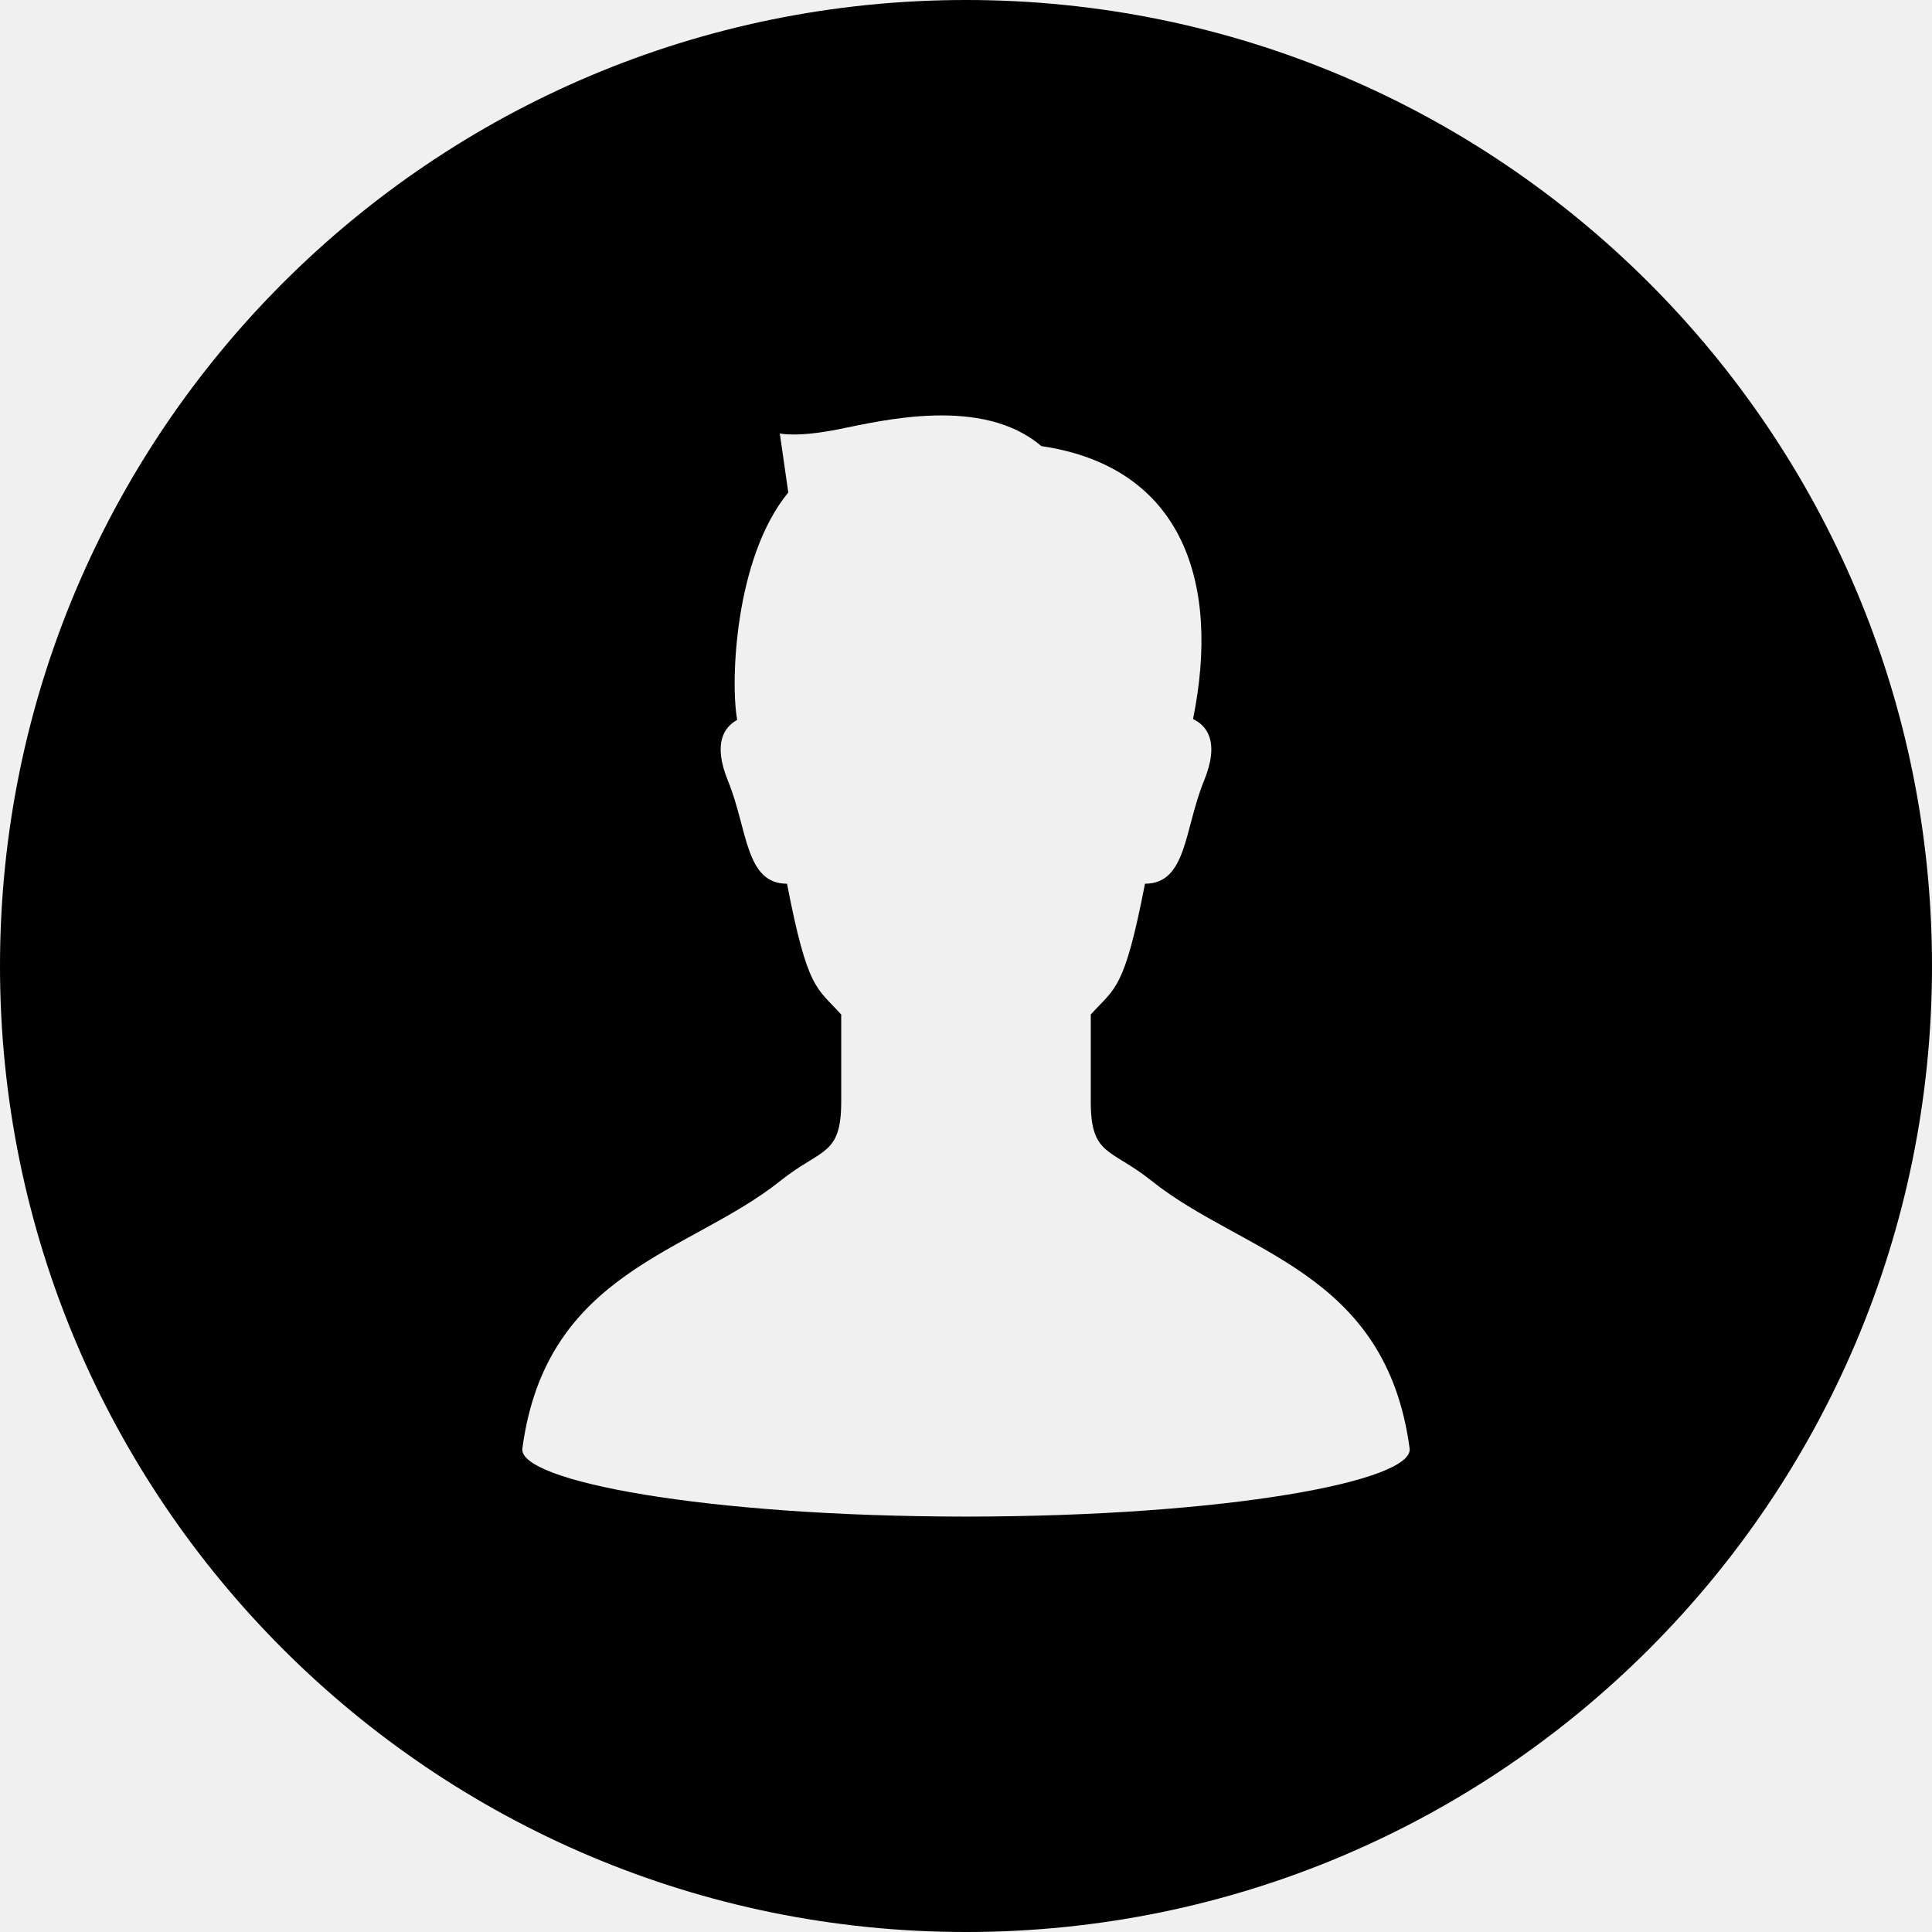
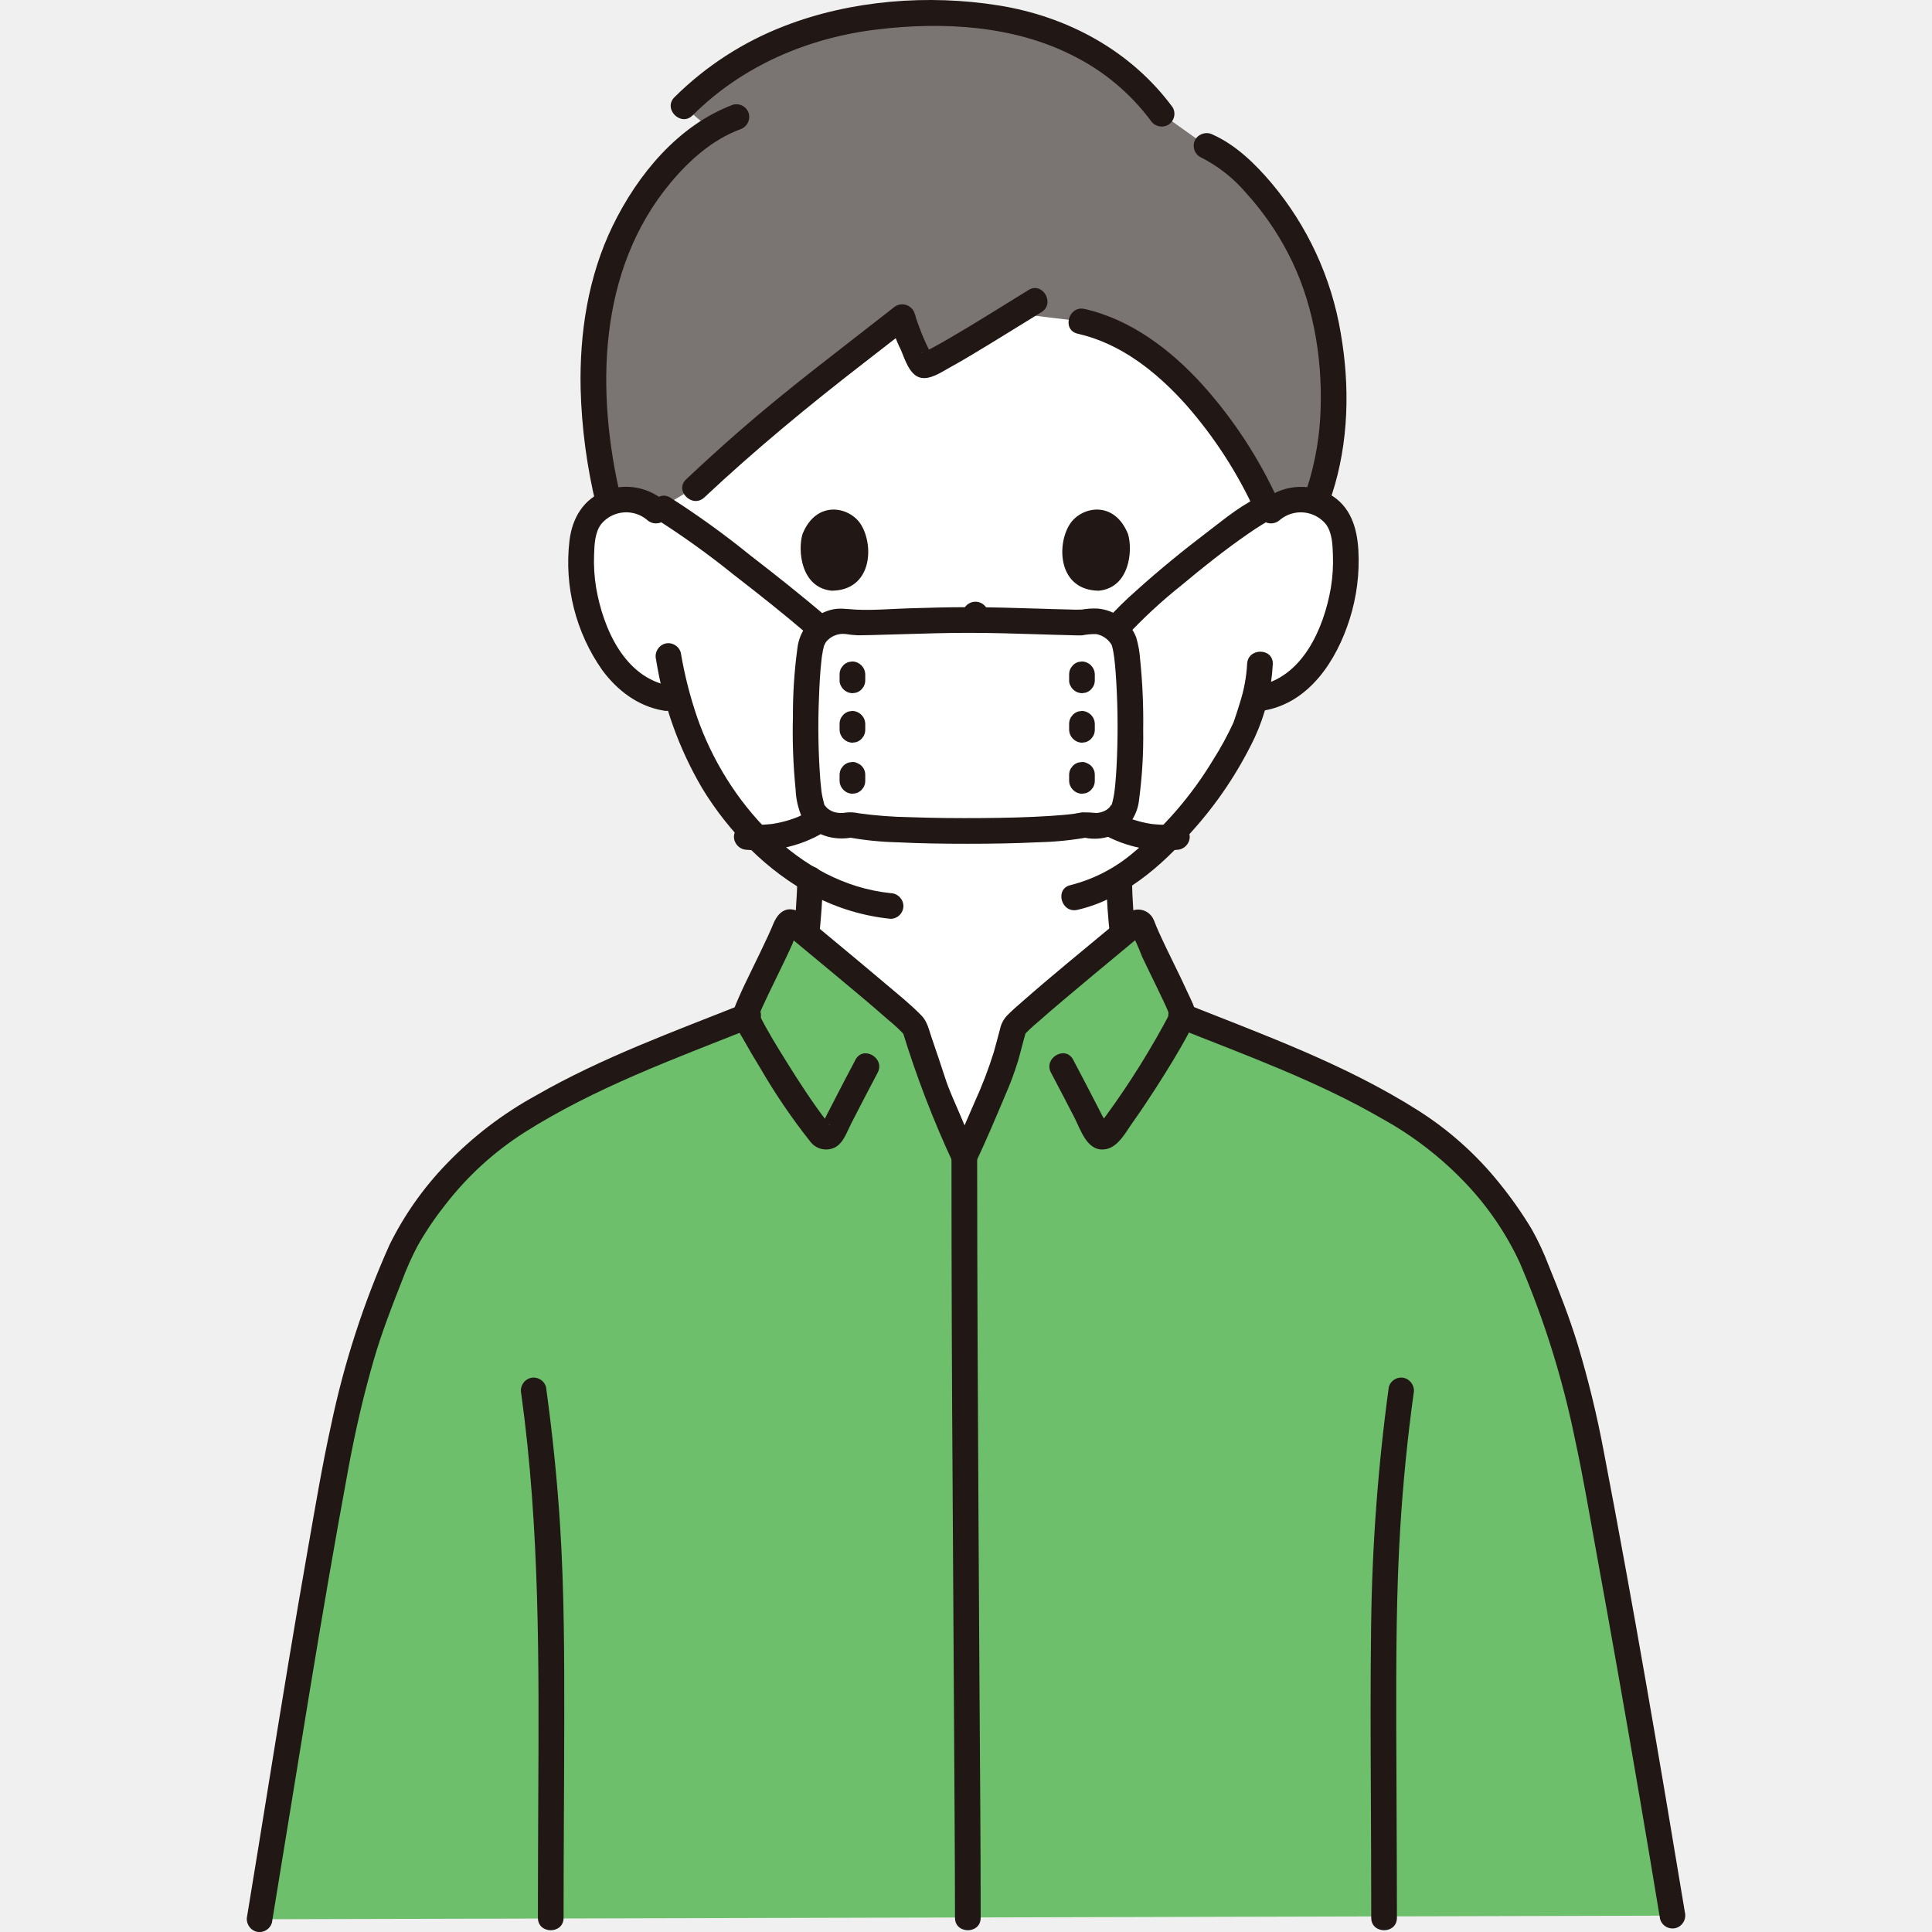
- <svg xmlns="http://www.w3.org/2000/svg" height="800px" width="800px" version="1.1" id="_x32_" viewBox="0 0 512 512" xml:space="preserve">
-   <style type="text/css">
- 	.st0{fill: black;}
- </style>
-   <g>
-     <path class="st0" d="M256,0C114.613,0,0,114.616,0,255.996C0,397.382,114.613,512,256,512c141.386,0,256-114.617,256-256.004   C512,114.616,397.387,0,256,0z M255.996,401.912c-69.247-0.03-118.719-9.438-117.564-18.058   c6.291-47.108,44.279-51.638,68.402-70.94c10.832-8.666,16.097-6.5,16.097-20.945c0-5.053,0-14.446,0-23.111   c-6.503-7.219-8.867-6.317-14.366-34.663c-11.112,0-10.396-14.446-15.638-27.255c-4.09-9.984-0.988-14.294,2.443-16.165   c-1.852-9.87-0.682-43.01,13.532-60.259l-2.242-15.649c0,0,4.47,1.121,15.646-1.122c11.181-2.227,38.004-8.93,53.654,4.477   c37.557,5.522,47.53,36.368,40.204,72.326c3.598,1.727,7.178,5.962,2.901,16.392c-5.238,12.809-4.522,27.255-15.634,27.255   c-5.496,28.346-7.863,27.444-14.366,34.663c0,8.666,0,18.058,0,23.111c0,14.445,5.261,12.279,16.093,20.945   c24.126,19.301,62.111,23.831,68.406,70.94C374.715,392.474,325.246,401.882,255.996,401.912z" />
-   </g>
+ <svg xmlns="http://www.w3.org/2000/svg" width="800px" height="800px" viewBox="-46.18 0 361.294 361.294">
+   <defs>
+     <style>.a{fill:#ffffff;}.b{fill:#7a7473;}.c{fill:#211715;}.d{fill:#6dbf6b;}</style>
+   </defs>
+   <path class="a" d="M76.523,92.091c.579-10.924,9.43-43.634,58.4-43.634C193.463,48.457,191.5,95.5,191.5,95.5a8.57,8.57,0,0,1,6.857-2.007,8.094,8.094,0,0,1,5.818,3.868,11.437,11.437,0,0,1,1.2,4.6,34.285,34.285,0,0,1-3.5,18.173,21.794,21.794,0,0,1-5.634,7.395,14.447,14.447,0,0,1-6.718,3.028l-1.151.178c-.551,2.063-1.17,3.8-1.474,4.724-1.818,4.934-11.4,21.148-23.8,28.8a109.269,109.269,0,0,0,.76,11.221,151.148,151.148,0,0,0,7.506,13.422c3.762,5.852-4,32.9-38.222,32.9S87.085,195.6,95.369,188.754c7.7-6.371,9.253-13.65,9.253-13.72.381-3.555.631-7.461.717-10.619a52.743,52.743,0,0,1-13.567-11.829A58.3,58.3,0,0,1,80.661,130.9l-2.19-.334a14.443,14.443,0,0,1-6.718-3.028,21.8,21.8,0,0,1-5.635-7.395,34.285,34.285,0,0,1-3.495-18.173,11.435,11.435,0,0,1,1.2-4.6,8.1,8.1,0,0,1,5.818-3.868A8.569,8.569,0,0,1,76.5,95.5,31.678,31.678,0,0,1,76.523,92.091Z" />
+   <path class="b" d="M118.329,3.05c-12.813,1.462-26,6.073-36.684,16.828l5.115,4.366c-8.719,5.387-15.565,15.824-18.711,25.062-3.7,10.869-4.807,26.337-.412,44.611l.032.134a8.022,8.022,0,0,1,1.969-.557A8.569,8.569,0,0,1,76.5,95.5l7.349-4.377.6-.36c15.538-14.54,24.2-20.56,38.127-31.5.085.97,3.19,8.732,3.916,9.027.895.364,9.872-5.185,17.177-9.7L156,60.091c5.664,1.239,10.979,4.316,15.766,8.435,8.484,7.3,15.307,17.872,19.467,27.276a8.391,8.391,0,0,1,7.127-2.308,8.063,8.063,0,0,1,1.494.372c4.261-10.946,4.885-26.8-.5-41.845-3.783-10.577-12.8-21.638-19.914-24.749l-8.4-5.983C162.808,10,149.075,3.081,131.5,2.544A91.771,91.771,0,0,0,118.329,3.05Z" />
+   <path class="c" d="M193.2,97.2a6.085,6.085,0,0,1,8.536.787c1.206,1.585,1.283,3.851,1.346,5.754a30.719,30.719,0,0,1-.393,6.223c-1.309,7.59-5.34,16.84-13.8,18.285a2.419,2.419,0,0,0-1.677,2.952,2.456,2.456,0,0,0,2.953,1.676c8.53-1.456,13.618-9.419,16.045-17.089a36.059,36.059,0,0,0,1.63-12.935c-.253-4.208-1.463-8.182-5.326-10.4A11.067,11.067,0,0,0,189.805,93.8a2.421,2.421,0,0,0,0,3.394,2.45,2.45,0,0,0,3.394,0Z" />
+   <path class="c" d="M187.038,124.181a28.71,28.71,0,0,1-1.344,7.223c-.272.918-.571,1.826-.876,2.733-.089.266-.174.534-.271.8-.028.077-.062.152-.089.229-.19.541.08-.17.007-.009a58.99,58.99,0,0,1-3.79,6.948A68.408,68.408,0,0,1,165.334,159.8a29.138,29.138,0,0,1-11.321,5.721c-3.01.69-1.736,5.319,1.276,4.628,8.541-1.959,15.688-8.12,21.32-14.56a73.323,73.323,0,0,0,11.849-17.669,37.246,37.246,0,0,0,3.38-13.736c.1-3.09-4.7-3.086-4.8,0Z" />
+   <path class="c" d="M78.192,93.8a11.02,11.02,0,0,0-11.149-2.078c-4.128,1.632-6.2,5.09-6.727,9.378a35.007,35.007,0,0,0,6.131,24.222c2.8,3.785,6.656,6.741,11.386,7.549a2.47,2.47,0,0,0,2.952-1.676,2.419,2.419,0,0,0-1.676-2.952c-8.459-1.445-12.49-10.7-13.8-18.285a30.719,30.719,0,0,1-.393-6.223c.062-1.9.141-4.171,1.346-5.754A6.084,6.084,0,0,1,74.8,97.2a2.463,2.463,0,0,0,3.394,0,2.421,2.421,0,0,0,0-3.394Z" />
+   <path class="c" d="M76.5,123.31a68.871,68.871,0,0,0,8.633,24.1c4.968,8.172,12.183,15.556,20.695,20.03a39.843,39.843,0,0,0,14.535,4.383,2.417,2.417,0,0,0,2.4-2.4,2.454,2.454,0,0,0-2.4-2.4c-17.283-1.785-30.737-17.269-36.157-32.843a76.746,76.746,0,0,1-3.078-12.141,2.42,2.42,0,0,0-2.952-1.676A2.454,2.454,0,0,0,76.5,123.31Z" />
+   <path class="c" d="M178.232,29.345a27.263,27.263,0,0,1,8.663,6.8,53.11,53.11,0,0,1,7.781,11.184c4.6,8.786,6.423,19.164,6.113,29.02a53.132,53.132,0,0,1-2.495,14.767c-.956,2.945,3.677,4.207,4.629,1.276,3.137-9.668,3.354-20.192,1.612-30.149a58.555,58.555,0,0,0-12.953-28.02c-3.007-3.555-6.625-7.095-10.927-9.027a2.474,2.474,0,0,0-3.284.861,2.42,2.42,0,0,0,.861,3.284Z" />
+   <path class="c" d="M90.9,19.578c-10.253,3.84-17.862,13.09-22.529,22.712C63.8,51.724,62.182,62.279,62.4,72.7a103.817,103.817,0,0,0,2.924,21.855c.715,3,5.344,1.732,4.628-1.276-4.738-19.9-4.421-42.718,9.306-59.149,3.484-4.171,7.767-7.992,12.923-9.923a2.467,2.467,0,0,0,1.676-2.953A2.419,2.419,0,0,0,90.9,19.578Z" />
+   <path class="c" d="M173.12,20.078C165.326,9.49,153.477,3.089,140.6,1.021c-13.153-2.112-27.6-1-40.059,3.833A59.372,59.372,0,0,0,79.948,18.181c-2.189,2.186,1.205,5.581,3.394,3.394,9.292-9.282,21.59-14.523,34.547-16.073,12.26-1.467,25.443-.768,36.617,4.923A40.961,40.961,0,0,1,168.975,22.5a2.472,2.472,0,0,0,3.284.861,2.417,2.417,0,0,0,.861-3.283Z" />
+   <path class="c" d="M146.158,54.237c-4.918,3.018-9.793,6.109-14.78,9.012-.975.568-1.956,1.129-2.95,1.663-.406.218-.814.433-1.228.637-.16.078-.321.152-.481.23-.44.215-.072.031-.035.019a1.128,1.128,0,0,0-.325.116c-.15.187-.412-.166.029.026a8.893,8.893,0,0,1,1.676.557c.086.064.282.49.08.076-.4-.812-.838-1.6-1.207-2.426-.447-1-.8-1.871-1.243-3.043-.187-.494-.37-.99-.535-1.492-.1-.3-.321-1.408-.184-.348a2.44,2.44,0,0,0-4.1-1.7c-9.743,7.65-19.669,15.057-29,23.221q-4.949,4.331-9.734,8.843c-2.258,2.118,1.141,5.507,3.394,3.394,9.547-8.955,19.592-17.236,29.943-25.236q4.4-3.4,8.788-6.828l-4.1-1.7a24.623,24.623,0,0,0,2.149,6.224c.706,1.663,1.574,4.6,3.569,5.129,1.825.487,3.977-1.019,5.49-1.85,2.613-1.435,5.163-2.989,7.707-4.541,3.172-1.935,6.324-3.9,9.49-5.844,2.629-1.613.22-5.767-2.422-4.145Z" />
+   <path class="c" d="M155.361,62.406c8.083,1.831,14.767,7.175,20.2,13.227a81.578,81.578,0,0,1,13.173,20.44,2.419,2.419,0,0,0,3.284.861,2.455,2.455,0,0,0,.861-3.283,85.328,85.328,0,0,0-14.207-21.725c-5.9-6.491-13.337-12.178-22.037-14.149-3.008-.681-4.292,3.945-1.276,4.629Z" />
+   <path class="c" d="M106.992,175.334c.364-3.633.644-7.27.75-10.92a2.42,2.42,0,0,0-2.4-2.4,2.448,2.448,0,0,0-2.4,2.4c-.106,3.65-.386,7.287-.75,10.92a2.408,2.408,0,0,0,2.4,2.4,2.466,2.466,0,0,0,2.4-2.4Z" />
+   <path class="c" d="M160.7,164.511a109.306,109.306,0,0,0,.761,10.969,2.46,2.46,0,0,0,2.4,2.4c1.173-.052,2.558-1.064,2.4-2.4a109.306,109.306,0,0,1-.761-10.969,2.4,2.4,0,0,0-4.8,0Z" />
+   <path class="c" d="M124.1,141.357a22.474,22.474,0,0,0,10.829,2.5c3.833-.024,7.756-.758,10.833-3.155a2.413,2.413,0,0,0,0-3.394,2.462,2.462,0,0,0-3.394,0c.7-.544.053-.056-.126.059-.222.142-.451.274-.684.4-.143.075-.92.416-.365.193-.311.125-.625.241-.944.343a16.955,16.955,0,0,1-5.676.758,17.726,17.726,0,0,1-5.418-.729c-.345-.1-.683-.227-1.023-.344-.112-.039-.22-.088-.331-.129.6.22.093.041-.024-.013q-.635-.3-1.254-.626a2.452,2.452,0,0,0-3.284.861,2.426,2.426,0,0,0,.861,3.283Z" />
+   <path class="c" d="M133.925,115.567a51.908,51.908,0,0,1,1.223,5.593l-.086-.638a3.379,3.379,0,0,1,.021.772l.086-.638a1.975,1.975,0,0,1-.085.347l.242-.574a1.4,1.4,0,0,1-.123.224l.375-.486a1.191,1.191,0,0,1-.182.18l.485-.375a3.521,3.521,0,0,1-.442.234l.573-.242a3.2,3.2,0,0,1-.747.218l.638-.086a2.98,2.98,0,0,1-.7,0l.638.086c-.265-.037-.524-.1-.788-.137a2.657,2.657,0,0,0-1.85.242,2.4,2.4,0,0,0-.861,3.284,2.3,2.3,0,0,0,1.435,1.1c.56.075,1.1.219,1.672.244a5.265,5.265,0,0,0,2.412-.566,3.381,3.381,0,0,0,1.9-2.24,5.805,5.805,0,0,0-.027-2.465c-.3-1.8-.721-3.588-1.184-5.355a2.4,2.4,0,0,0-4.629,1.276Z" />
+   <path class="c" d="M103.9,99.854c-.934,3.035-.325,10.016,5.425,10.611,7.6-.046,8-8.487,5.445-12.455C112.68,94.76,106.521,93.409,103.9,99.854Z" />
+   <path class="c" d="M164.759,99.854c.935,3.035.326,10.017-5.424,10.611-7.6-.046-8-8.487-5.446-12.456C155.984,94.76,162.142,93.409,164.759,99.854Z" />
+   <path class="c" d="M164.246,119.2a94.888,94.888,0,0,1,10.575-9.8c4.018-3.361,8.133-6.631,12.445-9.61.9-.618,1.8-1.224,2.73-1.787.345-.209.692-.413,1.048-.6.138-.074.279-.141.418-.214.559-.3-.192.065-.015,0a2.472,2.472,0,0,0,1.676-2.952,2.416,2.416,0,0,0-2.952-1.676c-3.758,1.467-7.1,4.284-10.273,6.7-4.695,3.569-9.285,7.3-13.661,11.25a66.062,66.062,0,0,0-5.385,5.3c-2.033,2.311,1.349,5.719,3.394,3.394Z" />
+   <path class="c" d="M108.468,115.422c-4.671-4.011-9.511-7.833-14.381-11.6A164.467,164.467,0,0,0,79.168,93.056c-2.647-1.607-5.062,2.542-2.423,4.145a156.938,156.938,0,0,1,14.221,10.228c4.779,3.694,9.525,7.451,14.108,11.387a2.462,2.462,0,0,0,3.394,0,2.421,2.421,0,0,0,0-3.394Z" />
+   <path class="a" d="M134.846,115.946c-7.433,0-16.208.457-21.517.463a6.373,6.373,0,0,0-7.534,3.207c-1.629,3.678-1.867,27.88.034,31.926a6.2,6.2,0,0,0,7.025,2.683c3.756.826,12.524,1.165,21.686,1.165,9.368,0,18.541-.339,22.3-1.165a6.2,6.2,0,0,0,7.025-2.683c1.9-4.046,1.663-28.248.034-31.926a6.374,6.374,0,0,0-7.534-3.207C151.053,116.4,143.093,115.946,134.846,115.946Z" />
+   <path class="c" d="M134.846,113.546c-3.709,0-7.417.1-11.125.216-3.234.1-6.543.395-9.776.244-1.716-.079-3.2-.418-4.913.084a8.834,8.834,0,0,0-4.2,2.655,8.682,8.682,0,0,0-1.913,4.622,92.36,92.36,0,0,0-.819,12.778,107.186,107.186,0,0,0,.5,13.445,14.506,14.506,0,0,0,1.155,5.163c1.863,3.469,6.113,4.611,9.736,3.787h-1.276a59.7,59.7,0,0,0,9.454.977c4.368.217,8.744.276,13.117.273,4.405,0,8.812-.067,13.212-.283a59.842,59.842,0,0,0,9.476-.967H156.2a8.91,8.91,0,0,0,8.779-2.461,8.613,8.613,0,0,0,1.874-4.683,88.916,88.916,0,0,0,.751-12.946,113.129,113.129,0,0,0-.573-13.146,18.733,18.733,0,0,0-.754-4.164,8.546,8.546,0,0,0-7.161-5.335,14.209,14.209,0,0,0-2.985.184,21.545,21.545,0,0,1-2.329-.01c-1.857-.037-3.714-.1-5.571-.156-4.46-.141-8.921-.272-13.384-.277-3.089,0-3.094,4.8,0,4.8,4.463,0,8.924.136,13.384.277,1.857.059,3.714.119,5.571.156.794.015,1.607.069,2.4.029a11.986,11.986,0,0,1,2.645-.225,4.216,4.216,0,0,1,2.978,2.244c-.152-.227-.18-.572-.1-.175.028.129.075.256.109.385.082.315.144.636.2.956.04.223.2,1.351.12.73q.1.756.169,1.514c.107,1.1.185,2.206.249,3.31a143.632,143.632,0,0,1,.048,15.83c-.06,1.121-.136,2.243-.245,3.361-.024.25-.05.5-.078.749-.012.1-.1.8-.055.48s-.052.347-.064.423c-.036.225-.074.449-.116.673-.06.314-.126.628-.209.937-.038.141-.083.279-.123.419-.147.519-.15.051.055-.088-.178.12-.385.564-.548.719a3.057,3.057,0,0,1-.7.516,4.079,4.079,0,0,1-1.661.47,25.98,25.98,0,0,0-2.683-.125c-.509.085-1.21.227-1.573.276-1.281.174-3,.3-4.449.4-4.223.272-8.459.361-12.691.394-4.5.035-9,0-13.5-.163a78.488,78.488,0,0,1-9.615-.735,6.933,6.933,0,0,0-2.325-.131,5.009,5.009,0,0,1-1.933-.02,3.687,3.687,0,0,1-1.547-.763,5.171,5.171,0,0,1-.488-.541c-.55-.617.034.4-.087-.1-.167-.685-.356-1.35-.47-2.05-.034-.211-.065-.423-.095-.636.062.444.01.065-.014-.148-.061-.543-.117-1.085-.164-1.629a129.975,129.975,0,0,1-.268-15.591c.08-2.291.2-4.586.446-6.866.025-.232.054-.463.08-.694.053-.457-.065.377.026-.184.063-.392.122-.785.2-1.175.056-.269.13-.532.195-.8.028-.116.078-.225.112-.339-.242.823.027-.075.268-.385a4.1,4.1,0,0,1,3.612-1.472,18.972,18.972,0,0,0,2.34.245c.864-.008,1.729-.025,2.593-.045,3.97-.091,7.938-.244,11.908-.334,2.027-.046,4.054-.077,6.082-.079C137.934,118.342,137.94,113.542,134.846,113.546Z" />
+   <path class="c" d="M153.753,135.352v1.132a2.469,2.469,0,0,0,2.4,2.4l.638-.086a2.4,2.4,0,0,0,1.059-.617l.376-.486a2.384,2.384,0,0,0,.327-1.211v-1.132a2.467,2.467,0,0,0-2.4-2.4l-.638.086a2.407,2.407,0,0,0-1.059.617l-.375.486a2.4,2.4,0,0,0-.328,1.211Z" />
+   <path class="c" d="M153.753,126.1v1.132a1.82,1.82,0,0,0,.207.925,2.47,2.47,0,0,0,2.193,1.475l.638-.086a2.4,2.4,0,0,0,1.059-.617l.376-.486a2.384,2.384,0,0,0,.327-1.211V126.1a2.467,2.467,0,0,0-2.4-2.4l-.638.086a2.4,2.4,0,0,0-1.059.617l-.375.486a2.4,2.4,0,0,0-.328,1.211Z" />
+   <path class="c" d="M153.753,144.9v1.132a2.465,2.465,0,0,0,2.4,2.4l.638-.086a2.387,2.387,0,0,0,1.059-.617l.376-.485a2.391,2.391,0,0,0,.327-1.212V144.9a2.317,2.317,0,0,0-1.475-2.193,1.815,1.815,0,0,0-.925-.207l-.638.086a2.407,2.407,0,0,0-1.059.617l-.375.486a2.4,2.4,0,0,0-.328,1.211Z" />
+   <path class="c" d="M110.826,126.1v1.132a1.82,1.82,0,0,0,.207.925,2.467,2.467,0,0,0,2.193,1.475l.638-.086a2.4,2.4,0,0,0,1.059-.617l.375-.486a2.375,2.375,0,0,0,.328-1.211V126.1a2.467,2.467,0,0,0-2.4-2.4l-.638.086a2.392,2.392,0,0,0-1.059.617l-.375.486a2.385,2.385,0,0,0-.328,1.211Z" />
+   <path class="c" d="M110.826,135.352v1.132a2.467,2.467,0,0,0,2.4,2.4l.638-.086a2.4,2.4,0,0,0,1.059-.617l.375-.486a2.375,2.375,0,0,0,.328-1.211v-1.132a2.467,2.467,0,0,0-2.4-2.4l-.638.086a2.4,2.4,0,0,0-1.059.617l-.375.486a2.385,2.385,0,0,0-.328,1.211Z" />
+   <path class="c" d="M110.826,144.9v1.132a2.464,2.464,0,0,0,2.4,2.4l.638-.086a2.387,2.387,0,0,0,1.059-.617l.375-.485a2.382,2.382,0,0,0,.328-1.212V144.9a2.317,2.317,0,0,0-1.475-2.193,1.815,1.815,0,0,0-.925-.207l-.638.086a2.4,2.4,0,0,0-1.059.617l-.375.486a2.385,2.385,0,0,0-.328,1.211Z" />
+   <path class="d" d="M2.358,358.905C6.8,332.016,11.127,303.5,17.1,271.572c1.63-7.852,3.912-17.577,6.074-23.365,1.53-4.095,4.781-13.349,7.043-17.089,4.772-7.891,11.18-15.353,18.893-20.406,14.275-9.352,28.385-14.311,44.209-20.6l-.013-.2c-.081-1.325,5.64-11.868,7.495-16.658.124-.32.288-.678.617-.775.358-.106.713.154,1,.4,3.173,2.725,20.59,16.913,22.458,19.2.643,2.164,1.753,5.023,3.62,10.89,1.507,3.572,4.211,10.227,5.66,13.348,2.082-4.365,4.8-10.811,6.949-16,1.041-3.169,1.878-6.717,2.332-8.243,1.868-2.289,19.285-16.477,22.458-19.2.284-.244.638-.5,1-.4.328.1.492.455.616.775,2.093,5.4,9.107,18.132,7.157,16.681,16,6.375,30.243,11.339,44.65,20.778,7.714,5.053,14.121,12.515,18.893,20.406,2.263,3.74,5.513,12.994,7.043,17.089,2.163,5.788,4.445,15.513,6.074,23.365,5.973,31.926,10.815,59.778,15.26,86.667Z" />
+   <path class="c" d="M213.534,259.378a361.893,361.893,0,0,0-3.307,44.6c-.147,10.743-.1,21.486-.045,32.23q.057,11.219.068,22.439c0,3.088,4.8,3.093,4.8,0,0-12.126-.105-24.252-.124-36.378-.018-12.246,0-24.51.761-36.736q.778-12.479,2.475-24.88a2.483,2.483,0,0,0-1.676-2.952,2.417,2.417,0,0,0-2.952,1.676Z" />
+   <path class="c" d="M51.3,260.654c3.481,25.2,3.307,50.559,3.179,75.934q-.055,11.029-.067,22.06c0,3.088,4.8,3.093,4.8,0,0-12.241.109-24.482.125-36.722.016-12.3-.009-24.609-.792-36.885-.548-8.585-1.439-17.141-2.616-25.663a2.415,2.415,0,0,0-2.952-1.676,2.465,2.465,0,0,0-1.677,2.952Z" />
+   <path class="c" d="M136.225,215.105c-.981-2.124-1.88-4.285-2.781-6.444-.968-2.319-2.093-4.636-2.861-7.029-.812-2.529-1.673-5.041-2.533-7.553-.5-1.454-.8-3.02-1.893-4.147-2.084-2.151-4.476-4.046-6.756-5.98-3.146-2.669-6.319-5.305-9.493-7.94q-1.92-1.593-3.839-3.187c-1.072-.893-2.306-2.287-3.659-2.66-2.072-.57-3.323.968-4,2.653-.22.544-.075.207-.321.77q-.333.765-.684,1.523c-.969,2.107-2,4.189-3.009,6.275-.873,1.794-1.757,3.586-2.543,5.421-.536,1.252-1.2,2.577-.8,3.967a17.889,17.889,0,0,0,1.715,3.47c1.031,1.855,2.117,3.68,3.225,5.49a114.723,114.723,0,0,0,9.424,13.838,3.712,3.712,0,0,0,4.55,1c1.6-.841,2.274-3,3.057-4.524q2.431-4.743,4.922-9.454c1.446-2.728-2.7-5.156-4.144-2.423q-2.015,3.8-3.983,7.625-.864,1.677-1.722,3.356l-.512,1c-.576,1.126-.441.232,1.028.073.555-.06.384.382.2-.042a2.821,2.821,0,0,0-.358-.463c-2.719-3.559-5.169-7.333-7.532-11.134-1.776-2.856-3.581-5.741-5.074-8.758-.085-.171-.156-.355-.25-.521-.162-.289.159.609.053.1-.059-.285.058.6.057.507,0-.281-.269.592-.047.334a2.388,2.388,0,0,0,.184-.6c.1-.273.207-.541.317-.808-.2.481.178-.393.238-.527.388-.861.793-1.714,1.2-2.566.983-2.05,1.993-4.087,2.972-6.138.472-.99.94-1.982,1.387-2.983a19.643,19.643,0,0,1,1.253-2.765l-.861.861.278-.173-1.211.328.355,0-1.212-.328a1.494,1.494,0,0,1,.614.41c.234.2.47.4.7.593q.978.819,1.96,1.632,2.591,2.151,5.182,4.3c3.67,3.052,7.347,6.1,10.932,9.253a29.159,29.159,0,0,1,3.222,3.033l-.617-1.059a189.466,189.466,0,0,0,9.522,24.812,2.421,2.421,0,0,0,3.284.861,2.457,2.457,0,0,0,.861-3.284Z" />
+   <path class="c" d="M174.044,192.257c12.973,5.163,26.154,9.936,38.274,16.963a64.449,64.449,0,0,1,15.7,12.172,55.571,55.571,0,0,1,9.983,14.684,169.875,169.875,0,0,1,10.317,32.907c1.61,7.417,2.863,14.92,4.224,22.386q1.992,10.924,3.924,21.861,4.027,22.8,7.8,45.647a2.42,2.42,0,0,0,2.953,1.676A2.457,2.457,0,0,0,268.9,357.6c-4.757-28.772-9.671-57.536-15.168-86.176a192.2,192.2,0,0,0-4.86-19.957c-1.525-4.986-3.441-9.908-5.413-14.732a51.441,51.441,0,0,0-3.177-6.829,74.482,74.482,0,0,0-6.118-8.71,62.086,62.086,0,0,0-15.179-13.552c-13.6-8.623-28.771-14.091-43.66-20.017a2.417,2.417,0,0,0-2.952,1.676,2.459,2.459,0,0,0,1.676,2.953Z" />
+   <path class="c" d="M93.1,187.628c-13.213,5.259-26.668,10.112-39.035,17.225a69.64,69.64,0,0,0-16.776,12.835,59.847,59.847,0,0,0-10.626,15.1,165.433,165.433,0,0,0-10.921,33.679c-1.664,7.536-2.937,15.162-4.274,22.761q-1.944,11.049-3.775,22.116C5.1,326.974,2.628,342.63.044,358.267A2.473,2.473,0,0,0,1.72,361.22a2.421,2.421,0,0,0,2.953-1.677c4.7-28.473,9.1-57,14.375-85.373,1.247-6.71,2.794-13.41,4.7-19.965,1.433-4.932,3.3-9.763,5.184-14.539a56.821,56.821,0,0,1,3-6.725,59.273,59.273,0,0,1,5.2-7.69A58.212,58.212,0,0,1,51.863,211.79c13.263-8.407,28-13.757,42.513-19.533a2.473,2.473,0,0,0,1.676-2.953,2.417,2.417,0,0,0-2.952-1.676Z" />
+   <path class="c" d="M136.225,217.528c1.983-4.175,3.782-8.437,5.573-12.7a57.835,57.835,0,0,0,2.387-6.388c.548-1.9,1.008-3.828,1.562-5.728l-.617,1.059a24.837,24.837,0,0,1,2.672-2.547c1.617-1.437,3.264-2.84,4.915-4.237,3.694-3.129,7.425-6.215,11.15-9.307q1.122-.931,2.242-1.865.438-.366.875-.733a2.756,2.756,0,0,1,.76-.534l-1.211.328.355,0-1.211-.328.278.173-.861-.861a39.564,39.564,0,0,1,2.3,5.04c.866,1.832,1.761,3.65,2.646,5.473.429.885.857,1.77,1.275,2.66q.247.528.49,1.059c.082.179.162.36.243.54.047.1.3.707.094.207.177.425.292.886.476,1.3.1.226-.038.558-.022-.294,0,.229-.057.219.072-.5-.079.44-.007.027.06-.1a154.648,154.648,0,0,1-11.935,19.2q-.465.638-.942,1.265c-.048.063-.218.26-.268.347q-.135.172-.271.343.836-.582,1.723.361c.1-.342-.832-1.627-1.027-2.008q-.528-1.031-1.057-2.06-2.2-4.28-4.449-8.532c-1.447-2.73-5.591-.308-4.145,2.423q2.2,4.161,4.356,8.349c1.251,2.435,2.463,6.663,5.99,5.95,2.294-.463,3.733-3.3,5-5.081,1.443-2.025,2.823-4.094,4.167-6.186,2.214-3.445,4.39-6.942,6.309-10.562a7.4,7.4,0,0,0,1.214-3.178c.007-1.4-.839-2.867-1.4-4.1-1.742-3.854-3.722-7.595-5.456-11.453-.146-.326-.455-1.032-.5-1.15-.064-.154-.363-.971-.537-1.3a3.152,3.152,0,0,0-4.826-1.077c-.961.676-1.835,1.514-2.737,2.265-5.685,4.73-11.431,9.4-16.985,14.279-.979.86-1.985,1.713-2.884,2.659a5.214,5.214,0,0,0-1.226,2.4c-.392,1.448-.763,2.9-1.173,4.345a79.32,79.32,0,0,1-3.63,9.455c-1.275,2.986-2.572,5.965-3.965,8.9a2.467,2.467,0,0,0,.861,3.284,2.423,2.423,0,0,0,3.284-.861Z" />
+   <path class="c" d="M131.752,216.316q0,31.72.224,63.441.162,29.431.353,58.862c.037,6.676.081,13.353.081,20.029,0,3.088,4.8,3.093,4.8,0,0-14.507-.133-29.014-.223-43.52q-.2-32.22-.353-64.44-.071-17.187-.082-34.372c0-3.088-4.8-3.094-4.8,0Z" />
+   <path class="c" d="M160.258,156.092a23.716,23.716,0,0,0,13.648,2.827,2.456,2.456,0,0,0,2.4-2.4,2.426,2.426,0,0,0-2.4-2.4,21.6,21.6,0,0,1-3.052.1c-.51-.02-1.016-.068-1.524-.115q-.428-.052-.012,0c-.144-.021-.288-.043-.431-.066-.252-.042-.5-.088-.752-.138a21.426,21.426,0,0,1-2.944-.814c-.24-.085-.477-.179-.715-.268-.26-.106-.27-.109-.032-.009l-.3-.133c-.5-.225-.985-.472-1.464-.733a2.4,2.4,0,1,0-2.423,4.145Z" />
+   <path class="c" d="M104.688,151.947c-.448.244-.9.475-1.364.687-.132.061-.265.12-.4.178.239-.1.228-.1-.031.009-.2.077-.407.158-.612.232a21.417,21.417,0,0,1-3.045.85q-.375.075-.751.137c-.144.024-.288.046-.432.067q.363-.048.1-.016c-.508.044-1.012.1-1.522.123a21.379,21.379,0,0,1-3.16-.1,2.408,2.408,0,0,0-2.4,2.4,2.467,2.467,0,0,0,2.4,2.4,23.7,23.7,0,0,0,13.642-2.825,2.423,2.423,0,0,0,.861-3.284,2.452,2.452,0,0,0-3.284-.861Z" />
</svg>
